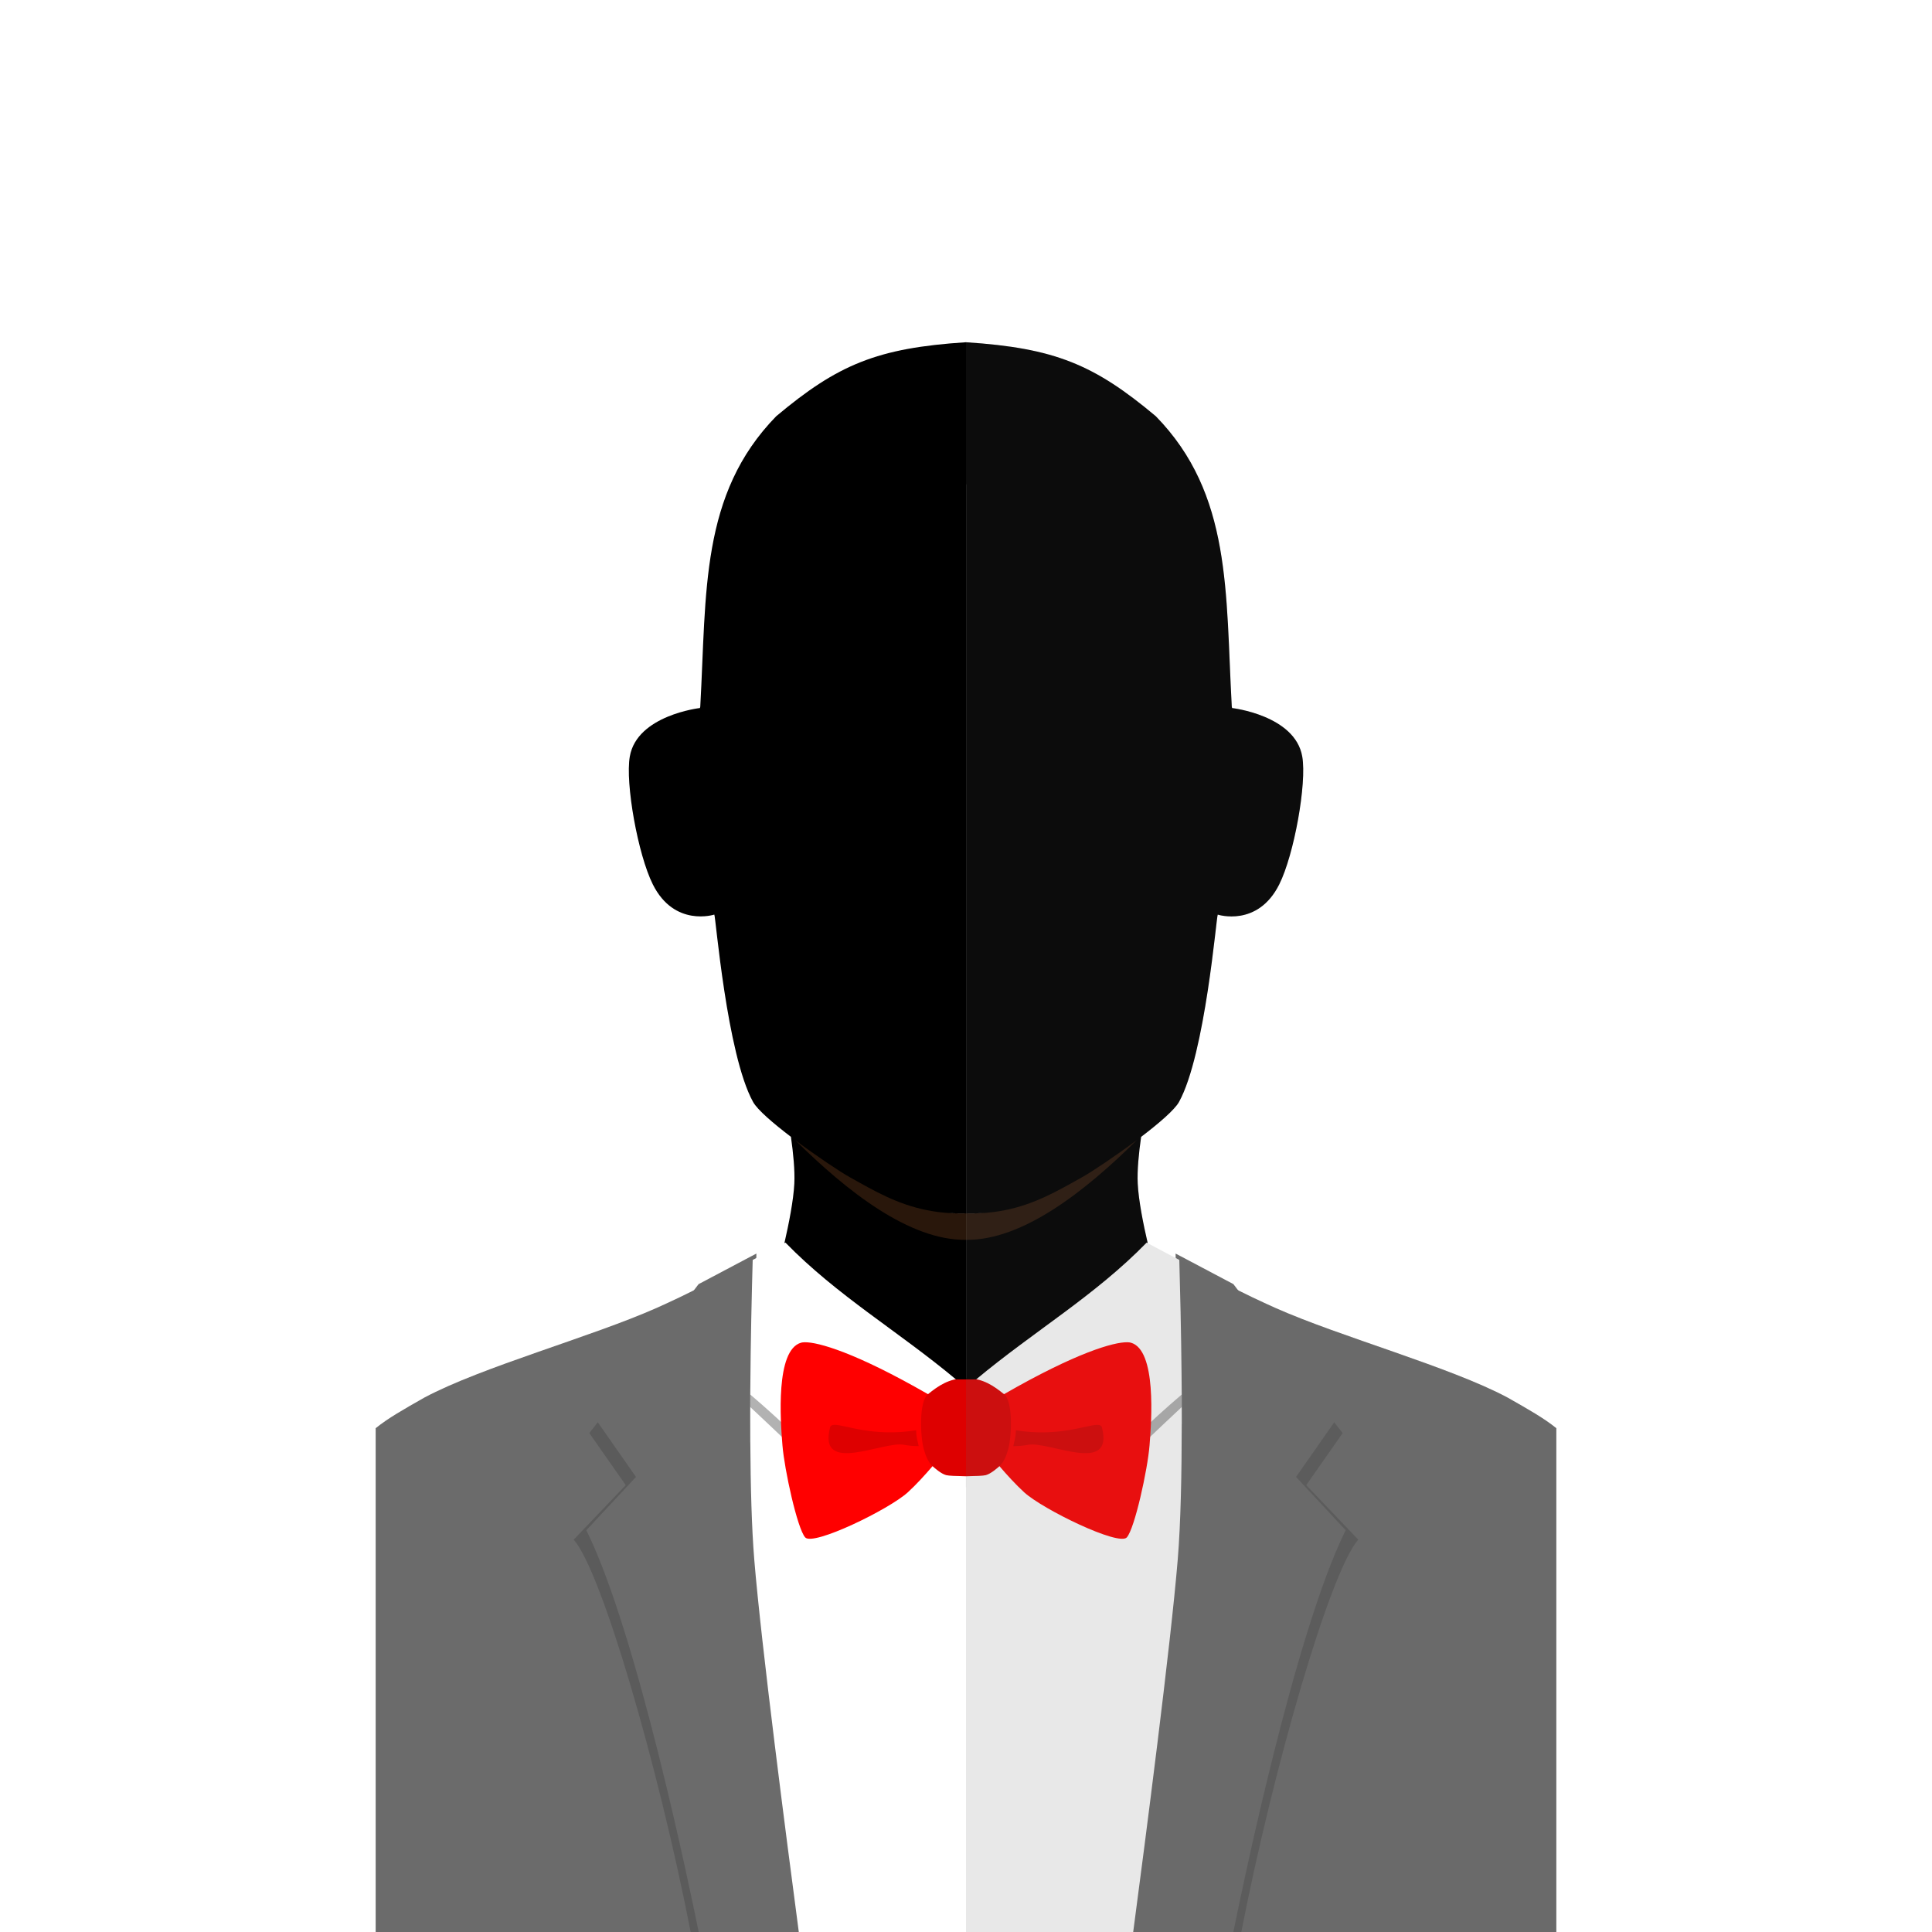
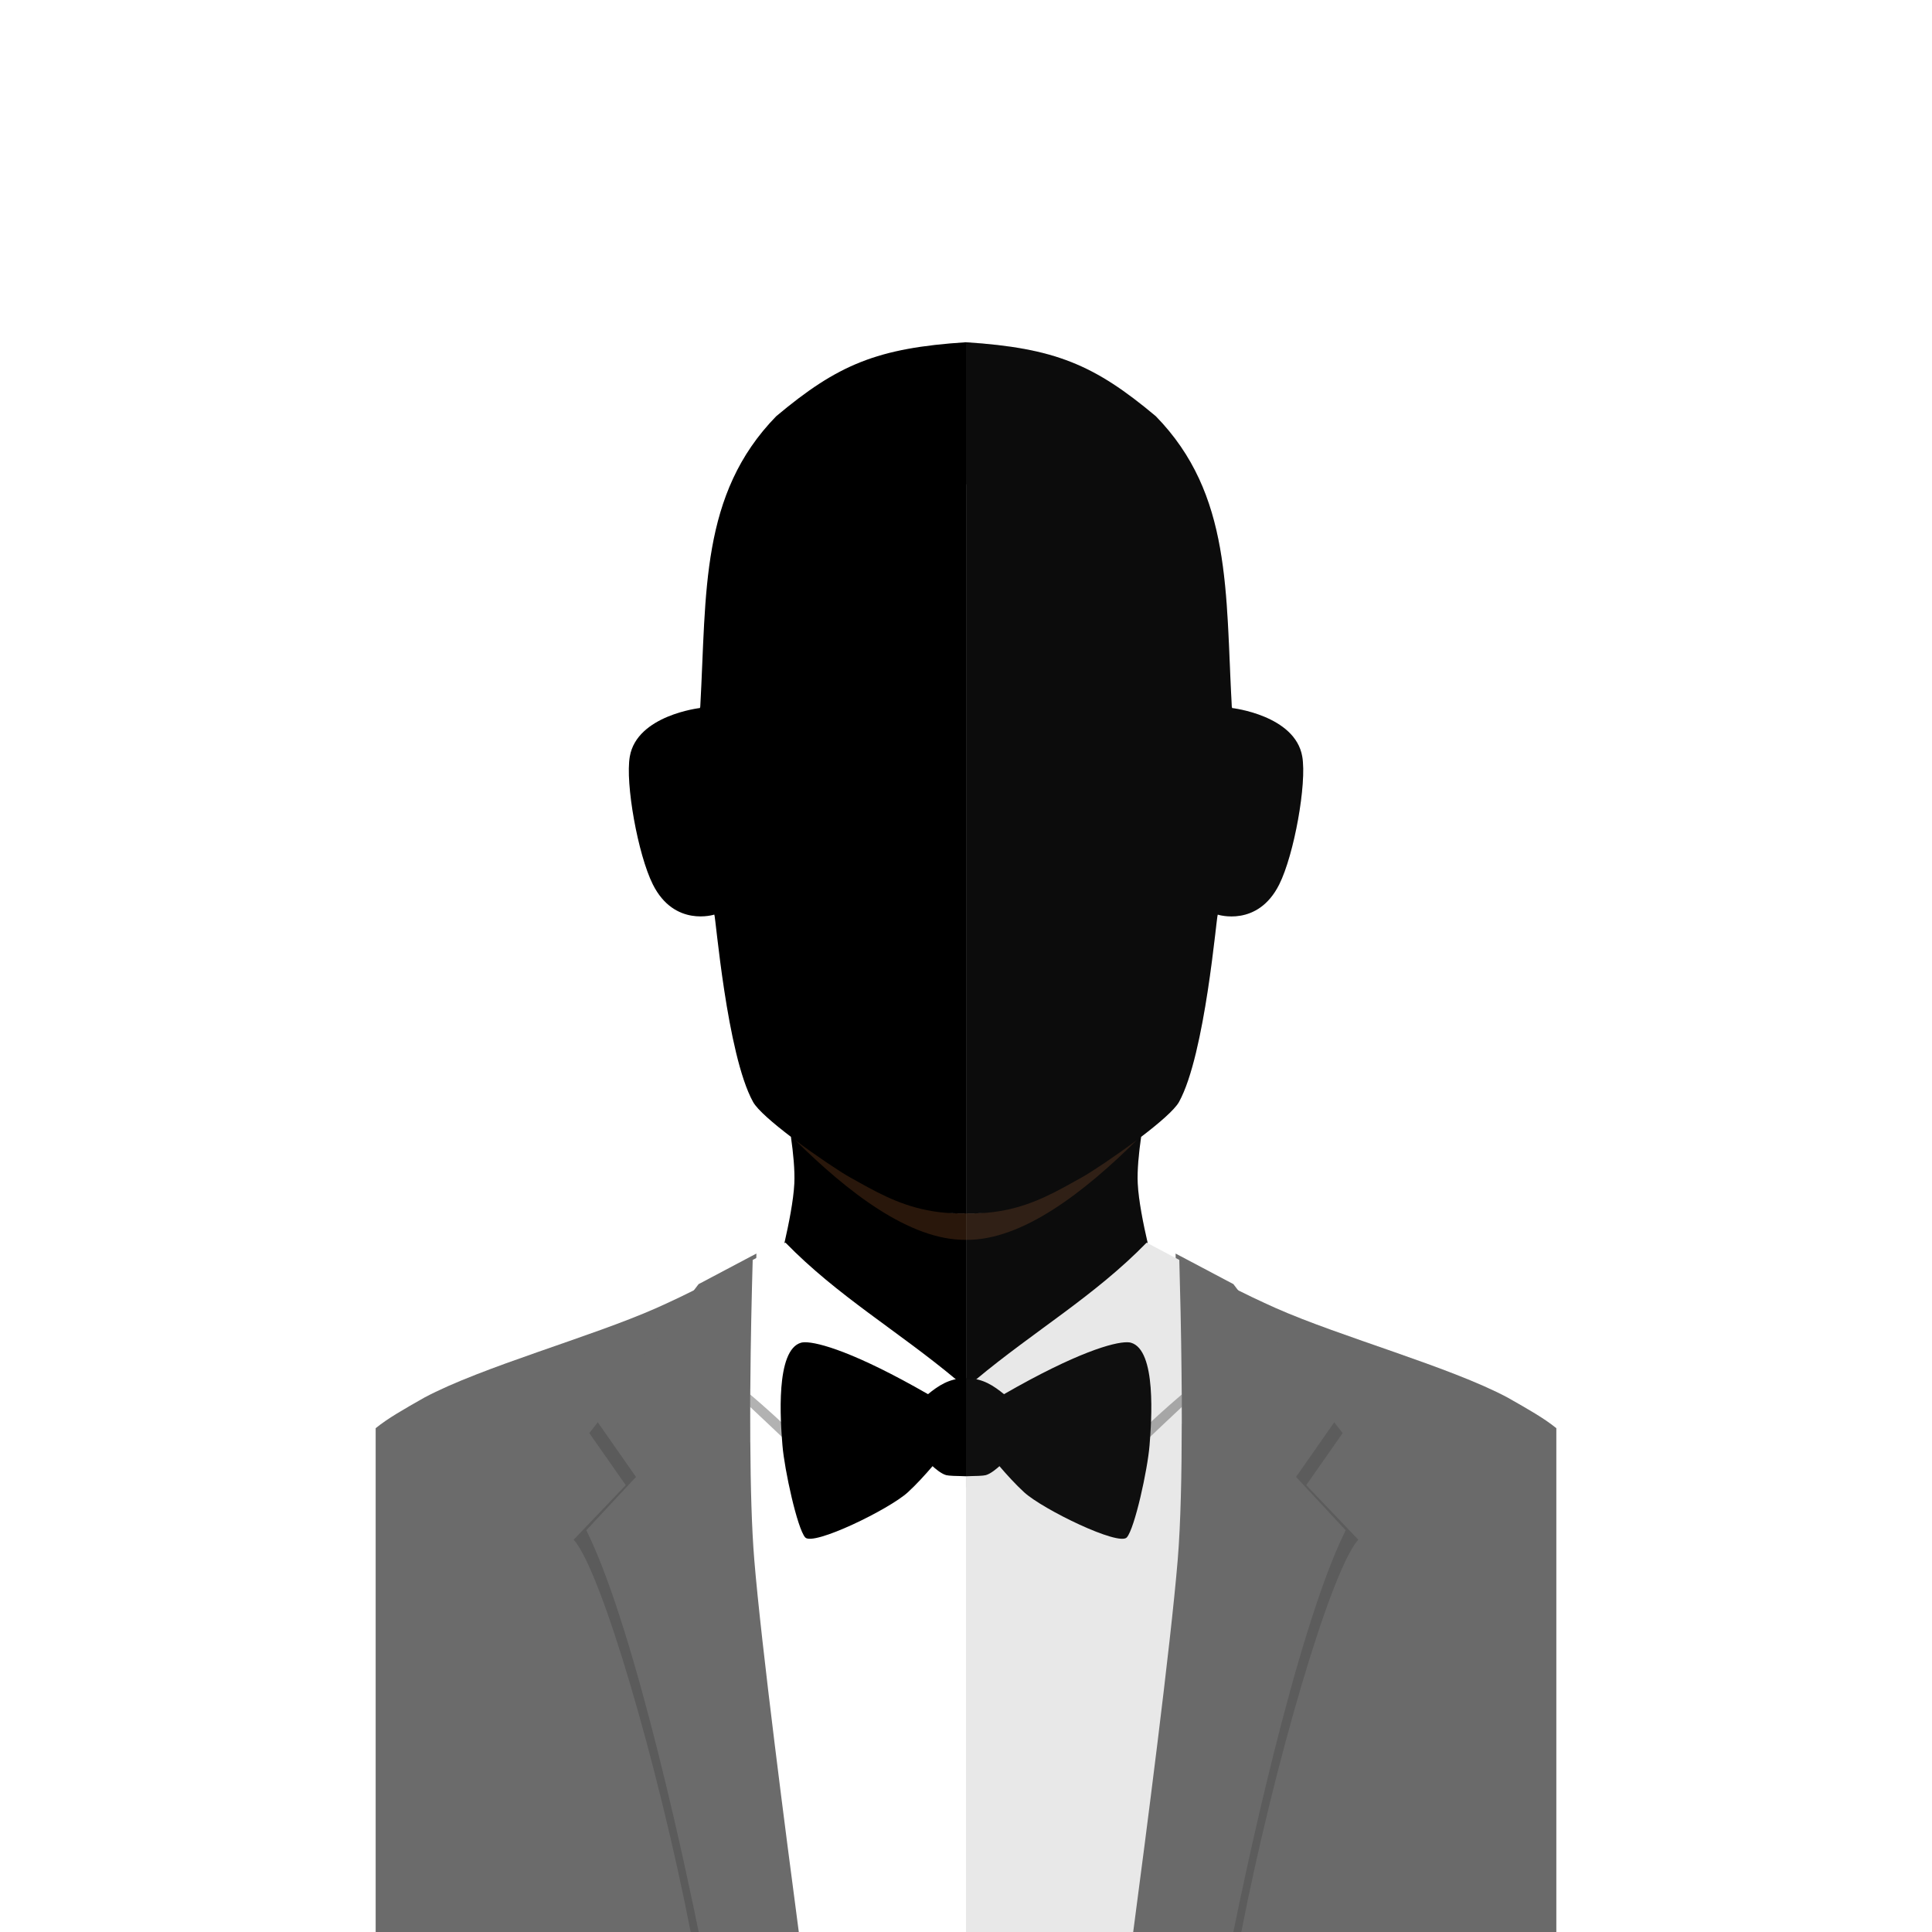
<svg xmlns="http://www.w3.org/2000/svg" height="500px" width="500px" viewBox="0 0 44 72" id="body-svg">
  <defs />
  <g id="Body" style="display: inline">
    <path id="Suit" d="M 12.275 47.871 C 11.685 48.184 10.975 48.518 10.467 48.744 C 8.058 49.815 3.955 50.94 1.816 52.083 C 1.054 52.516 0.459 52.852 0 53.225 L 0 72 L 12.173 72 C 11.822 70.262 9.874 60.867 8.009 57.051 L 9.871 55.051 L 8.515 52.895 L 12.275 47.871 z M 31.725 47.871 L 35.485 52.895 L 34.129 55.051 L 35.991 57.051 C 34.126 60.867 32.178 70.262 31.826 72 L 44 72 L 44 53.225 C 43.541 52.852 42.946 52.516 42.183 52.083 C 40.045 50.94 35.942 49.815 33.533 48.744 C 33.025 48.518 32.315 48.184 31.725 47.871 z " style="fill-rule: evenodd; fill: rgb(107, 107, 107)" />
    <path id="LapelShadow" d="M 8.362 52.896 L 7.962 53.407 L 9.32 55.347 L 7.38 57.379 C 8.412 58.533 10.529 65.793 11.739 72 L 12.173 72 C 11.822 70.263 9.874 60.868 8.009 57.052 L 9.871 55.052 L 8.362 52.896 z M 35.638 52.896 L 34.129 55.052 L 35.991 57.052 C 34.126 60.868 32.178 70.263 31.826 72 L 32.261 72 C 33.471 65.793 35.588 58.533 36.62 57.379 L 34.68 55.347 L 36.038 53.407 L 35.638 52.896 z " style="fill: rgb(0, 0, 0); fill-rule: evenodd; fill-opacity: 0.15" />
    <path id="Lapel" d="M 14.189 46.717 L 13.988 46.822 C 13.68 46.986 12.807 47.447 12.061 47.842 L 12.035 47.855 L 8.199 52.892 L 9.701 55.041 L 7.85 57.028 L 7.89 57.109 C 8.812 58.995 9.768 62.299 10.531 65.338 C 11.289 68.357 11.858 71.113 12.038 72 L 15.903 72 L 15.9 71.982 C 15.44 68.508 14.503 61.293 14.242 58.119 C 13.996 55.124 14.103 49.784 14.184 46.943 L 14.189 46.717 z M 29.811 46.717 L 29.816 46.943 C 29.897 49.784 30.004 55.124 29.758 58.119 C 29.497 61.293 28.56 68.508 28.1 71.982 L 28.097 72 L 31.963 72 C 32.143 71.113 32.711 68.357 33.469 65.338 C 34.232 62.299 35.188 58.995 36.109 57.109 L 36.149 57.028 L 34.299 55.041 L 35.801 52.892 L 31.965 47.855 L 31.94 47.842 C 31.193 47.447 30.32 46.986 30.012 46.822 L 29.811 46.717 z " style="fill-rule: evenodd; fill: rgb(107, 107, 107)" />
    <path id="Shirt" d="M 15.27 46.309 C 15.202 46.344 14.329 46.807 14.051 46.954 C 14.015 48.217 13.975 49.912 13.962 51.753 L 13.961 51.752 C 13.956 52.414 13.956 53.084 13.96 53.745 L 13.962 53.748 C 13.972 55.374 14.012 56.935 14.11 58.13 C 14.372 61.314 15.309 68.525 15.769 72 L 18.12 72 L 21.999 72 L 21.999 55.421 L 22.001 55.421 L 22.001 72 L 25.88 72 L 28.231 72 C 28.691 68.525 29.628 61.314 29.89 58.13 C 30.002 56.769 30.039 54.934 30.04 53.068 L 30.043 53.064 C 30.043 52.699 30.042 52.333 30.04 51.969 C 30.039 51.95 30.039 51.932 30.039 51.913 C 30.038 51.796 30.037 51.68 30.036 51.564 C 30.036 51.461 30.035 51.357 30.034 51.255 C 30.034 51.23 30.034 51.205 30.033 51.18 L 30.033 51.18 C 30.017 49.562 29.981 48.085 29.949 46.954 C 29.671 46.807 28.798 46.344 28.73 46.309 C 26.791 48.299 24.539 49.6 22.369 51.412 C 22.369 51.412 22.362 51.407 22.362 51.407 L 22.001 51.407 L 22.001 51.674 L 21.999 51.674 L 21.999 51.407 L 21.637 51.407 C 21.638 51.407 21.631 51.412 21.631 51.412 C 19.461 49.6 17.209 48.299 15.27 46.309 z M 14.838 52.743 C 14.988 52.879 15.139 53.018 15.292 53.162 C 15.445 53.306 15.599 53.453 15.755 53.605 C 15.911 53.757 16.068 53.912 16.227 54.072 C 16.385 54.231 16.545 54.395 16.706 54.563 C 16.867 54.73 17.029 54.902 17.193 55.079 C 17.356 55.255 17.52 55.436 17.686 55.621 C 17.52 55.436 17.356 55.255 17.193 55.079 C 17.029 54.902 16.867 54.73 16.706 54.563 C 16.545 54.395 16.385 54.231 16.227 54.072 C 16.068 53.912 15.911 53.757 15.755 53.605 C 15.599 53.453 15.445 53.306 15.292 53.162 C 15.139 53.018 14.988 52.879 14.838 52.743 z M 29.162 52.743 C 29.012 52.879 28.861 53.018 28.708 53.162 C 28.555 53.306 28.401 53.453 28.245 53.605 C 28.089 53.757 27.931 53.912 27.773 54.072 C 27.614 54.231 27.455 54.395 27.294 54.563 C 27.133 54.73 26.97 54.902 26.807 55.079 C 26.644 55.255 26.48 55.436 26.314 55.621 C 26.254 55.532 26.193 55.444 26.132 55.358 C 26.193 55.444 26.254 55.532 26.314 55.621 C 26.48 55.436 26.644 55.255 26.807 55.079 C 26.97 54.902 27.133 54.73 27.294 54.563 C 27.455 54.395 27.614 54.231 27.773 54.072 C 27.931 53.912 28.089 53.757 28.245 53.605 C 28.401 53.453 28.555 53.306 28.708 53.162 C 28.861 53.018 29.012 52.879 29.162 52.743 z M 19.252 53.641 C 19.123 53.783 18.991 53.931 18.86 54.085 C 18.794 54.162 18.728 54.24 18.662 54.32 C 18.596 54.4 18.53 54.481 18.465 54.564 C 18.407 54.636 18.35 54.709 18.293 54.783 C 18.35 54.709 18.407 54.636 18.465 54.564 C 18.53 54.482 18.596 54.4 18.662 54.32 C 18.728 54.241 18.794 54.162 18.86 54.085 C 18.992 53.931 19.123 53.783 19.252 53.641 z M 25.394 54.389 C 25.431 54.434 25.467 54.479 25.503 54.524 C 25.467 54.479 25.431 54.434 25.394 54.389 z M 25.575 54.613 C 25.613 54.661 25.65 54.71 25.688 54.758 C 25.651 54.71 25.613 54.661 25.575 54.613 z M 18.24 54.852 C 18.197 54.907 18.155 54.964 18.113 55.02 C 18.155 54.964 18.197 54.908 18.24 54.852 z M 25.769 54.863 C 25.814 54.923 25.859 54.983 25.904 55.043 C 25.859 54.983 25.814 54.923 25.769 54.863 z M 25.935 55.084 C 25.988 55.157 26.042 55.231 26.095 55.305 C 26.042 55.231 25.988 55.157 25.935 55.084 z M 18.056 55.097 C 18.011 55.158 17.966 55.221 17.921 55.283 C 17.966 55.221 18.011 55.158 18.056 55.097 z " style="fill-rule: evenodd; fill: rgb(255, 255, 255)" />
    <path id="CollarShadow" d="M 30.032 51.18 C 30.034 51.424 30.037 51.664 30.039 51.913 C 30.037 51.668 30.036 51.422 30.033 51.18 L 30.032 51.18 z M 21.999 51.674 L 21.999 55.195 L 21.999 55.421 L 22.001 55.421 L 22.001 55.195 L 22.001 51.674 L 21.999 51.674 z M 13.961 51.752 C 13.956 52.414 13.956 53.084 13.96 53.745 L 13.962 53.748 C 13.96 53.313 13.959 52.874 13.96 52.436 C 14.382 52.831 17.292 55.566 17.678 56.024 L 17.697 56.046 C 17.757 56.006 17.82 55.927 17.916 55.831 C 18.159 55.588 19.068 54.471 19.436 53.945 L 20.193 55.195 L 19.252 53.641 C 18.734 54.209 18.191 54.873 17.686 55.621 C 16.363 54.141 15.103 52.943 13.96 51.969 C 13.961 51.895 13.962 51.826 13.962 51.753 L 13.961 51.752 z M 30.04 51.969 C 28.897 52.943 27.637 54.141 26.314 55.621 C 25.807 54.871 25.265 54.208 24.748 53.641 L 24.564 53.945 C 24.932 54.471 25.841 55.588 26.084 55.831 C 26.18 55.927 26.243 56.006 26.303 56.046 L 26.322 56.024 C 26.708 55.566 29.618 52.831 30.04 52.436 C 30.04 52.646 30.04 52.857 30.04 53.068 L 30.043 53.064 C 30.043 52.699 30.042 52.333 30.04 51.969 z " style="fill: rgb(0, 0, 0); fill-rule: evenodd; fill-opacity: 0.304" />
    <g id="TieGroup" style="display: none">
-       <path fill="#ff0000" id="Tie" d="M 20.389,55.195 18.12,72 h 3.879 V 55.195 Z m 1.611,0 V 72 h 3.879 L 23.61,55.195 Z" style="fill-rule: evenodd" />
-       <path fill="#ff0000" id="TieKnot" d="m 21.637,51.407 c 0.023,-0.007 -1.103,0.811 -2.391,2.226 l 0.946,1.562 h 1.806 v -3.788 z m 0.363,0 v 3.788 h 1.806 l 0.946,-1.562 c -1.288,-1.415 -2.413,-2.233 -2.391,-2.226 z" style="fill-rule: evenodd" />
+       <path id="Tie" d="M 20.389,55.195 18.12,72 h 3.879 V 55.195 Z m 1.611,0 V 72 h 3.879 L 23.61,55.195 Z" style="fill-rule: evenodd" />
+       <path id="TieKnot" d="m 21.637,51.407 c 0.023,-0.007 -1.103,0.811 -2.391,2.226 l 0.946,1.562 h 1.806 v -3.788 z m 0.363,0 v 3.788 h 1.806 l 0.946,-1.562 c -1.288,-1.415 -2.413,-2.233 -2.391,-2.226 z" style="fill-rule: evenodd" />
      <path id="TieTint" d="M 20.389,55.195 18.12,72 h 3.879 V 55.195 Z m 1.611,0 V 72 h 3.879 L 23.61,55.195 Z" style="fill: rgb(0, 0, 0); fill-opacity: 0.15; fill-rule: evenodd" />
    </g>
    <g id="BowtieGroup" style="display: inline">
-       <path fill="#ff0000" d="m 15.995,50.022 c -0.056,6.37e-4 -0.101,0.006 -0.136,0.015 -0.968,0.265 -0.773,2.923 -0.699,3.83 0.074,0.907 0.552,3.091 0.846,3.427 0.294,0.336 3.127,-1.042 3.826,-1.68 0.319,-0.292 0.653,-0.66 0.922,-0.975 3.6e-4,3.26e-4 7.05e-4,7.4e-4 0.001,10e-4 0.058,0.053 0.315,0.286 0.513,0.335 0.085,0.021 0.357,0.034 0.732,0.04 0.375,-0.006 0.647,-0.018 0.732,-0.04 0.198,-0.05 0.455,-0.283 0.513,-0.335 3.28e-4,-2.93e-4 6.73e-4,-7.07e-4 0.001,-10e-4 0.269,0.315 0.603,0.683 0.922,0.975 0.699,0.638 3.531,2.016 3.826,1.68 0.294,-0.336 0.773,-2.52 0.846,-3.427 0.074,-0.907 0.268,-3.565 -0.699,-3.83 -0.034,-0.009 -0.079,-0.015 -0.136,-0.015 -0.499,-0.006 -1.883,0.379 -4.589,1.935 -0.375,-0.302 -0.782,-0.596 -1.416,-0.596 -0.634,0 -1.041,0.294 -1.416,0.596 -2.706,-1.556 -4.09,-1.94 -4.589,-1.935 z" id="Bowtie" style="fill-rule: evenodd" />
+       <path d="m 15.995,50.022 c -0.056,6.37e-4 -0.101,0.006 -0.136,0.015 -0.968,0.265 -0.773,2.923 -0.699,3.83 0.074,0.907 0.552,3.091 0.846,3.427 0.294,0.336 3.127,-1.042 3.826,-1.68 0.319,-0.292 0.653,-0.66 0.922,-0.975 3.6e-4,3.26e-4 7.05e-4,7.4e-4 0.001,10e-4 0.058,0.053 0.315,0.286 0.513,0.335 0.085,0.021 0.357,0.034 0.732,0.04 0.375,-0.006 0.647,-0.018 0.732,-0.04 0.198,-0.05 0.455,-0.283 0.513,-0.335 3.28e-4,-2.93e-4 6.73e-4,-7.07e-4 0.001,-10e-4 0.269,0.315 0.603,0.683 0.922,0.975 0.699,0.638 3.531,2.016 3.826,1.68 0.294,-0.336 0.773,-2.52 0.846,-3.427 0.074,-0.907 0.268,-3.565 -0.699,-3.83 -0.034,-0.009 -0.079,-0.015 -0.136,-0.015 -0.499,-0.006 -1.883,0.379 -4.589,1.935 -0.375,-0.302 -0.782,-0.596 -1.416,-0.596 -0.634,0 -1.041,0.294 -1.416,0.596 -2.706,-1.556 -4.09,-1.94 -4.589,-1.935 z" id="Bowtie" style="fill-rule: evenodd" />
      <path d="m 20.579,51.961 c -0.336,0.269 -0.285,1.579 -0.151,2.049 0.068,0.239 0.16,0.48 0.327,0.631 0.058,0.053 0.315,0.286 0.513,0.335 0.085,0.021 0.357,0.034 0.732,0.04 0.375,-0.006 0.647,-0.018 0.732,-0.04 0.198,-0.05 0.455,-0.283 0.513,-0.335 0.167,-0.151 0.259,-0.392 0.327,-0.631 0.134,-0.47 0.185,-1.781 -0.151,-2.049 -0.377,-0.303 -0.784,-0.6 -1.421,-0.6 -0.637,0 -1.044,0.296 -1.421,0.6 z m -3.483,1.139 c -0.09,0.002 -0.145,0.029 -0.162,0.096 -0.46,1.789 1.983,0.496 2.755,0.647 0.178,0.035 0.365,0.049 0.548,0.05 -0.041,-0.212 -0.092,-0.309 -0.095,-0.592 -1.598,0.261 -2.656,-0.209 -3.046,-0.202 z m 9.785,0 c -0.408,0.01 -1.456,0.458 -3.023,0.202 -0.003,0.282 -0.054,0.38 -0.095,0.592 0.183,-0.002 0.371,-0.015 0.548,-0.05 0.773,-0.151 3.215,1.142 2.755,-0.647 -0.019,-0.073 -0.082,-0.099 -0.186,-0.096 z" id="BowtieShadow" style="fill: rgb(0, 0, 0); fill-opacity: 0.13; fill-rule: evenodd" />
    </g>
    <path id="Head" d="m 22,12.754 c -3.311,0.214 -4.781,0.835 -7.072,2.757 -2.841,2.911 -2.594,6.565 -2.831,10.823 -10e-4,0.004 -0.013,0.052 -0.013,0.052 0,0 -2.345,0.267 -2.613,1.807 -0.174,0.998 0.301,3.652 0.858,4.766 0.804,1.607 2.291,1.125 2.291,1.125 0.048,0.028 0.463,5.204 1.444,6.981 0.161,0.293 0.749,0.797 1.412,1.302 0.086,0.602 0.15,1.25 0.126,1.741 -0.031,0.626 -0.206,1.506 -0.37,2.221 0.004,-0.002 0.037,-0.02 0.039,-0.021 1.94,1.99 4.191,3.291 6.362,5.104 0.004,-0.004 0.007,-0.006 0.006,-0.006 h 0.362 v -6.188 c -0.118,0.003 -0.232,0.003 -0.345,5.17e-4 0.112,0.003 0.227,0.003 0.345,-5.17e-4 v -27.168 c 3.6e-4,-2e-5 7.14e-4,2.2e-5 10e-4,0 3.2e-4,2.2e-5 6.73e-4,-2e-5 0.001,0 v 27.168 c 0.118,0.003 0.232,0.003 0.345,5.17e-4 -0.112,0.003 -0.227,0.003 -0.345,-5.17e-4 v 6.188 h 0.362 c -0.001,-3e-4 0.001,0.002 0.006,0.006 2.171,-1.812 4.422,-3.113 6.362,-5.104 0.002,0.001 0.035,0.019 0.039,0.021 C 28.606,45.615 28.431,44.735 28.4,44.109 c -0.025,-0.492 0.04,-1.139 0.126,-1.741 0.662,-0.504 1.25,-1.009 1.412,-1.302 0.981,-1.778 1.396,-6.953 1.444,-6.981 0,0 1.487,0.482 2.291,-1.125 0.557,-1.114 1.032,-3.768 0.858,-4.766 -0.268,-1.54 -2.613,-1.807 -2.613,-1.807 0,0 -0.012,-0.047 -0.013,-0.052 -0.237,-4.258 0.01,-7.912 -2.831,-10.823 -2.292,-1.922 -3.761,-2.543 -7.072,-2.757 z m -6.464,29.66 c 0.069,0.052 0.139,0.105 0.209,0.157 -0.07,-0.052 -0.14,-0.104 -0.209,-0.157 z m 0.265,0.198 c 0.167,0.123 0.334,0.242 0.498,0.358 -0.164,-0.116 -0.331,-0.235 -0.498,-0.358 z m 12.397,0 c -0.171,0.126 -0.341,0.248 -0.508,0.366 0.167,-0.118 0.338,-0.24 0.508,-0.366 z m -0.585,0.42 c -0.155,0.108 -0.303,0.21 -0.443,0.305 0.141,-0.095 0.289,-0.196 0.443,-0.305 z m -11.213,0.01 c 0.156,0.109 0.307,0.213 0.449,0.308 -0.142,-0.096 -0.292,-0.198 -0.449,-0.308 z m 0.535,0.366 c 0.147,0.098 0.285,0.188 0.402,0.262 -0.117,-0.074 -0.253,-0.163 -0.402,-0.262 z m 10.112,0.011 c -0.146,0.097 -0.278,0.183 -0.394,0.256 0.113,-0.072 0.251,-0.161 0.394,-0.256 z m -9.654,0.286 c 0.046,0.029 0.092,0.058 0.131,0.081 0.053,0.032 0.098,0.059 0.136,0.08 -0.038,-0.021 -0.084,-0.048 -0.136,-0.08 -0.039,-0.023 -0.086,-0.053 -0.131,-0.081 z m 9.076,0.084 c -0.05,0.03 -0.095,0.056 -0.131,0.076 0.036,-0.02 0.081,-0.046 0.131,-0.076 z M 18.13,44.126 c 0.128,0.071 0.258,0.141 0.389,0.21 -0.131,-0.069 -0.26,-0.139 -0.389,-0.21 z m 7.74,0 c -0.128,0.071 -0.257,0.141 -0.389,0.21 0.131,-0.069 0.261,-0.139 0.389,-0.21 z m -4.775,1.056 c 0.042,0.004 0.084,0.009 0.127,0.013 -0.043,-0.004 -0.085,-0.008 -0.127,-0.013 z m 1.81,0 c -0.042,0.005 -0.084,0.009 -0.127,0.013 0.043,-0.004 0.085,-0.008 0.127,-0.013 z m -1.572,0.022 c 0.097,0.007 0.196,0.012 0.298,0.015 -0.052,-0.001 -0.103,-0.003 -0.154,-0.006 -0.003,-1.57e-4 -0.006,-3.56e-4 -0.009,-5.17e-4 -0.045,-0.002 -0.09,-0.005 -0.134,-0.009 z m 1.334,0 c -0.044,0.003 -0.089,0.006 -0.134,0.009 -0.003,1.61e-4 -0.006,3.6e-4 -0.009,5.17e-4 -0.05,0.003 -0.101,0.004 -0.153,0.006 0.101,-0.003 0.199,-0.008 0.296,-0.015 z" style="fill-rule: evenodd" />
    <path id="NeckShadow" d="m 15.625,42.48 c 1.954,1.935 4.277,3.751 6.375,3.725 2.099,0.026 4.422,-1.79 6.375,-3.725 -0.818,0.613 -1.706,1.201 -2.032,1.382 -0.001,7e-4 -0.003,0.002 -0.004,0.003 h -5.17e-4 c -0.175,0.097 -0.35,0.196 -0.528,0.294 -0.059,0.033 -0.119,0.065 -0.178,0.097 -0.866,0.468 -1.805,0.892 -3.1,0.957 -3.2e-4,1.8e-5 -6.93e-4,-1.7e-5 -0.001,0 -10e-4,4.3e-5 -0.002,-4.2e-5 -0.003,0 -0.002,1.28e-4 -0.005,4.04e-4 -0.007,5.17e-4 -0.048,0.002 -0.097,0.004 -0.146,0.006 -0.018,4.6e-4 -0.037,6.82e-4 -0.055,10e-4 -0.031,5.63e-4 -0.063,8.64e-4 -0.095,0.001 -0.027,1.52e-4 -0.054,1.52e-4 -0.081,0 -0.048,-3e-4 -0.097,-7.67e-4 -0.146,-0.002 h -5.16e-4 -5.17e-4 c -0.049,0.001 -0.098,0.002 -0.146,0.002 -0.027,1.52e-4 -0.054,1.52e-4 -0.081,0 -0.032,-1.69e-4 -0.063,-4.7e-4 -0.095,-0.001 -0.018,-3.52e-4 -0.037,-5.74e-4 -0.055,-10e-4 -0.049,-0.001 -0.098,-0.003 -0.146,-0.006 -0.002,-1.13e-4 -0.005,-3.89e-4 -0.007,-5.17e-4 -8.5e-4,-4.2e-5 -0.002,4.3e-5 -0.003,0 -3.4e-4,-1.7e-5 -7.13e-4,1.8e-5 -0.001,0 -1.295,-0.065 -2.234,-0.489 -3.1,-0.957 -0.06,-0.032 -0.119,-0.065 -0.178,-0.097 -0.177,-0.098 -0.352,-0.197 -0.528,-0.294 h -5.17e-4 c -9.99e-4,-6.7e-4 -0.003,-0.002 -0.004,-0.003 -0.326,-0.181 -1.214,-0.77 -2.032,-1.382 z" style="fill: rgb(160, 90, 44); fill-opacity: 0.261; fill-rule: evenodd" />
    <path d="m 28.729,46.309 c 0.068,0.036 0.941,0.498 1.219,0.645 0.005,0.186 0.011,0.402 0.016,0.606 -0.005,-0.208 -0.011,-0.433 -0.016,-0.621 0.285,0.151 1.08,0.571 1.784,0.944 l -0.008,-0.011 c 0.59,0.312 1.3,0.646 1.808,0.872 2.409,1.071 6.512,2.197 8.651,3.339 0.762,0.433 1.357,0.77 1.816,1.142 V 72 H 32.26 v 5.16e-4 H 31.826 28.23 V 72 H 25.879 22 v -16.805 -3.788 h 0.362 c -0.001,-3.39e-4 0.001,0.002 0.006,0.006 2.171,-1.812 4.422,-3.113 6.362,-5.104 z" id="RightTint" style="fill: rgb(102, 102, 102); fill-opacity: 0.15; fill-rule: evenodd" />
    <path d="m 22,12.754 v 5.297 c 3.6e-4,2e-5 7.06e-4,-2.1e-5 10e-4,0 v 27.168 h -5.17e-4 -5.16e-4 v 0.986 c 2.76e-4,4e-6 7.23e-4,-5e-6 0.001,0 v 5.202 h 0.362 c -0.001,-3e-4 0.001,0.002 0.006,0.006 2.171,-1.812 4.422,-3.113 6.362,-5.104 0.002,0.001 0.035,0.019 0.039,0.021 -0.164,-0.715 -0.339,-1.594 -0.37,-2.221 -0.025,-0.492 0.04,-1.139 0.126,-1.741 0.662,-0.504 1.25,-1.009 1.412,-1.302 0.981,-1.778 1.396,-6.953 1.444,-6.981 0,0 1.487,0.482 2.291,-1.125 0.557,-1.114 1.032,-3.768 0.858,-4.766 C 34.263,26.653 31.917,26.386 31.917,26.386 c 0,0 -0.012,-0.047 -0.013,-0.051 -0.237,-4.258 0.01,-7.913 -2.831,-10.824 -2.292,-1.922 -3.761,-2.543 -7.072,-2.757 z" id="HeadTint" style="         fill: rgb(102, 102, 102);         fill-opacity: 0.123;         fill-rule: evenodd;       " />
  </g>
</svg>
